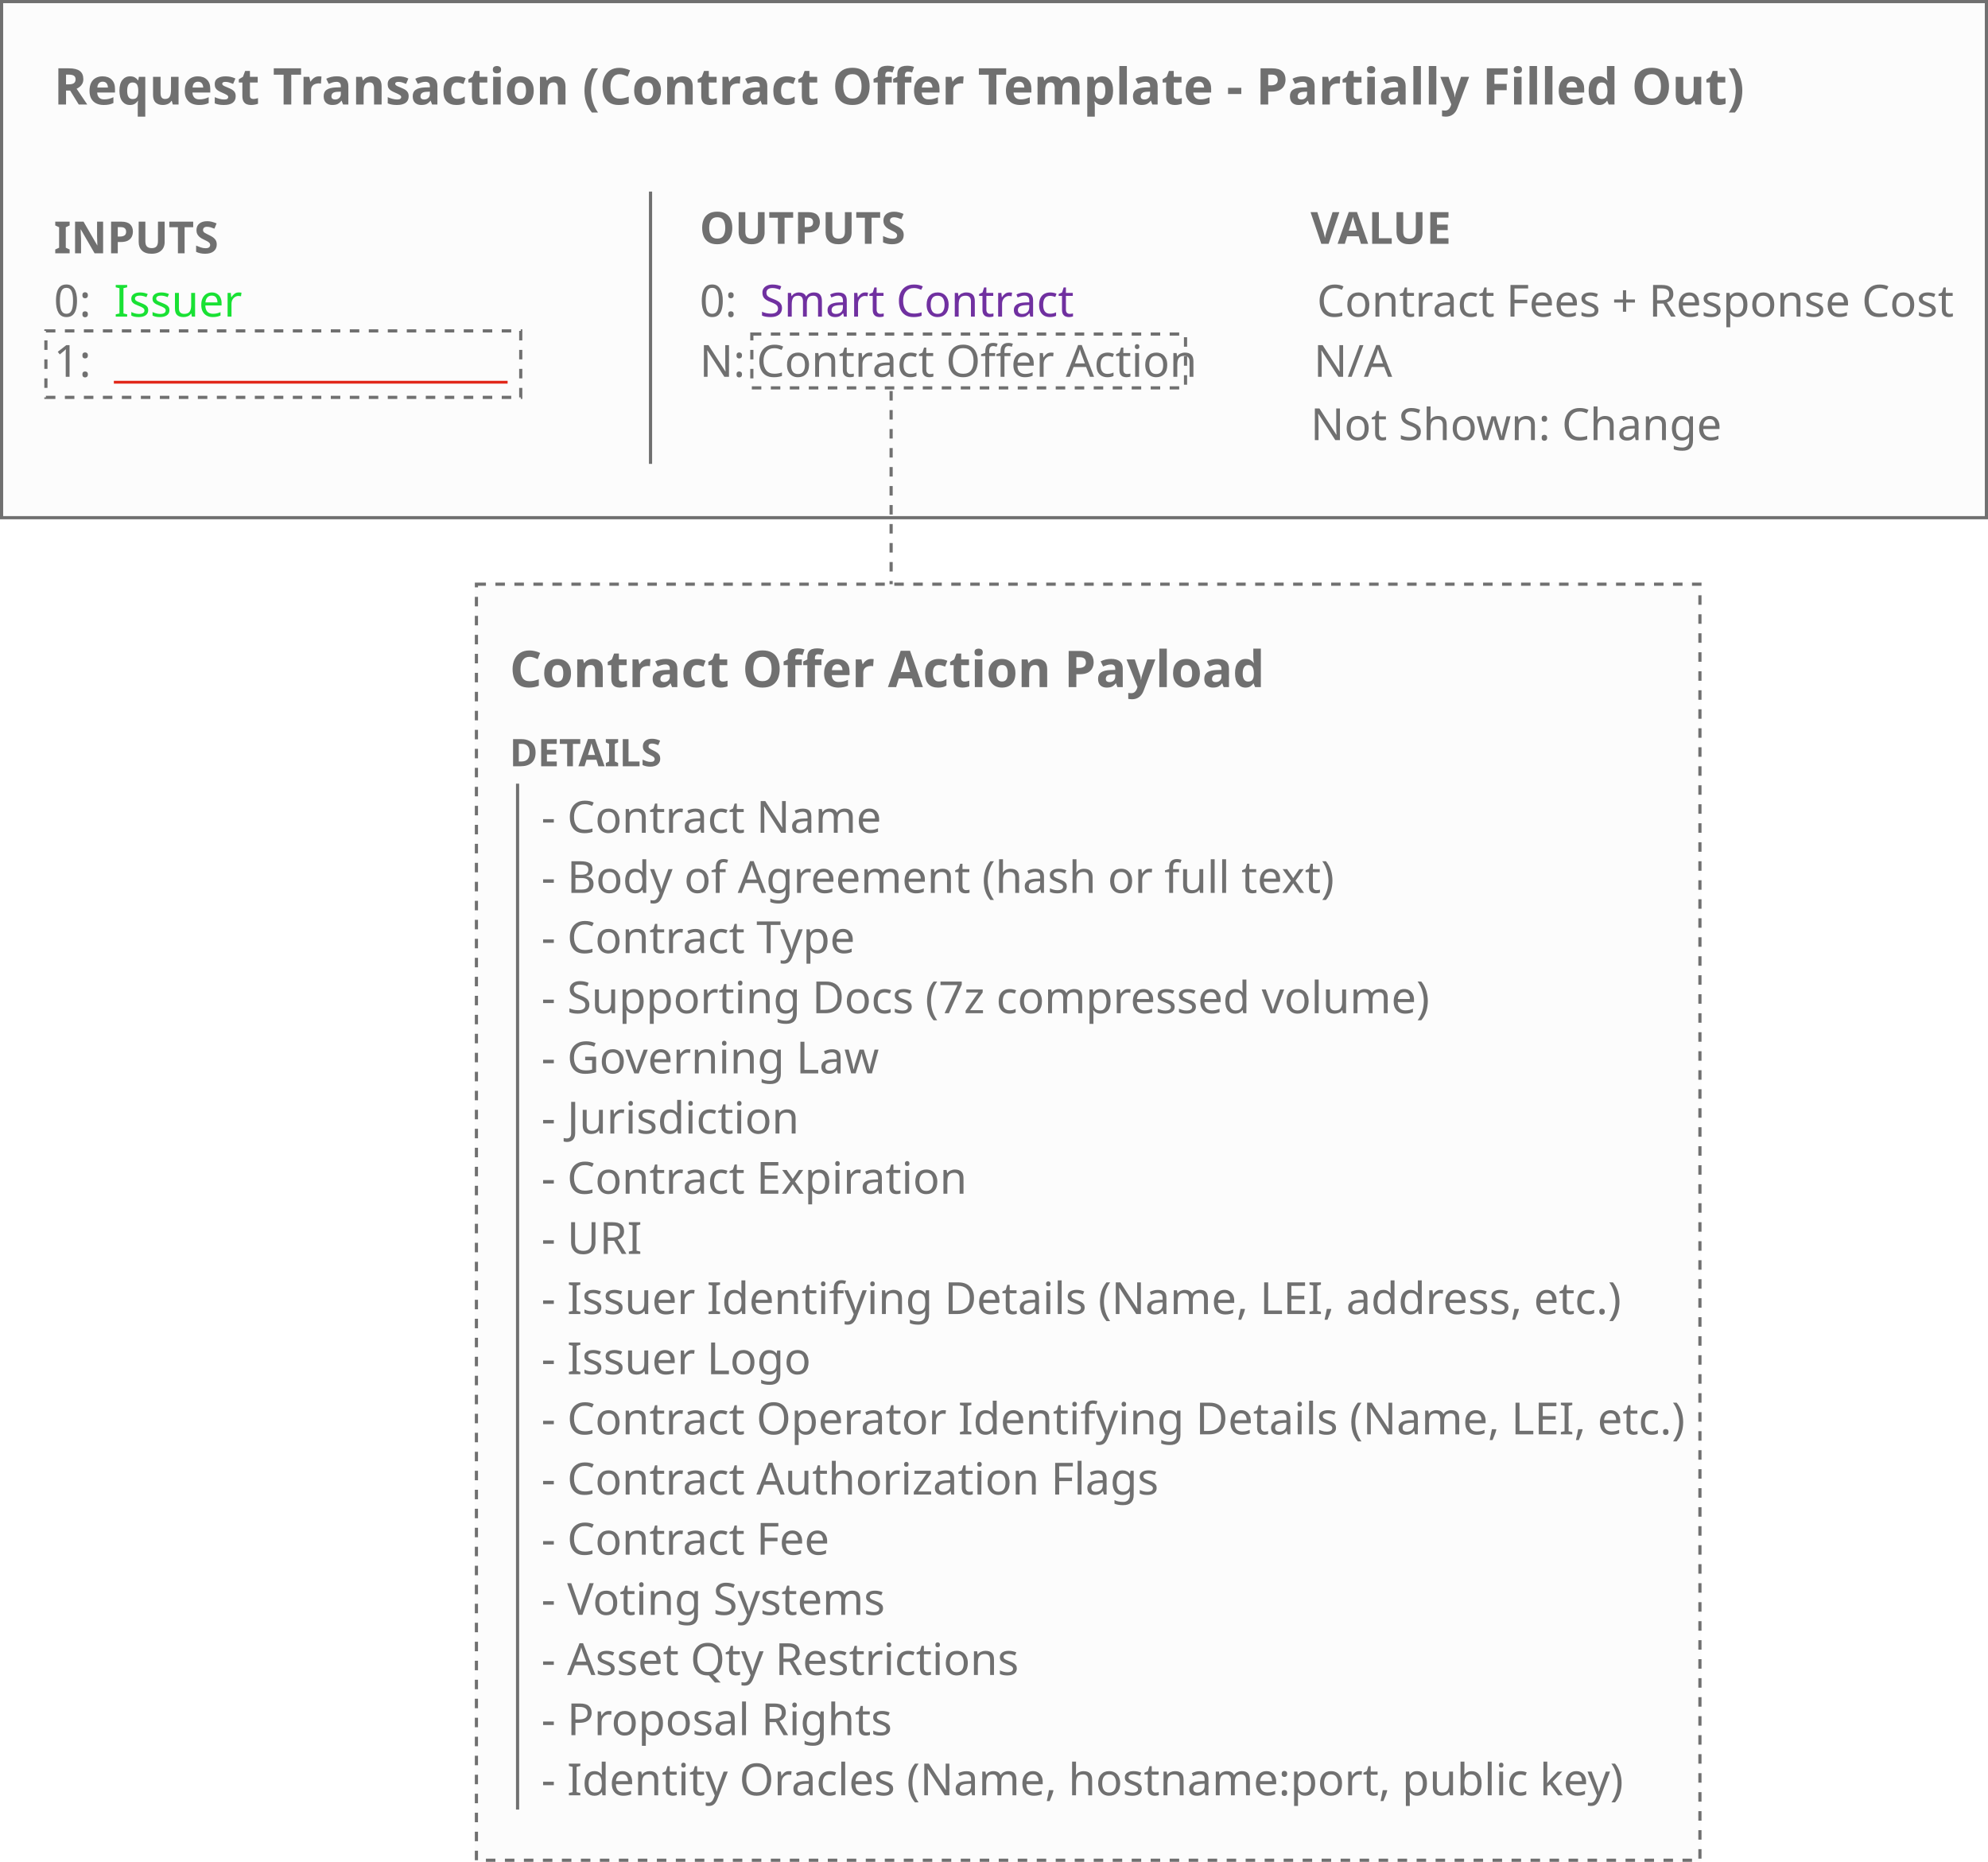
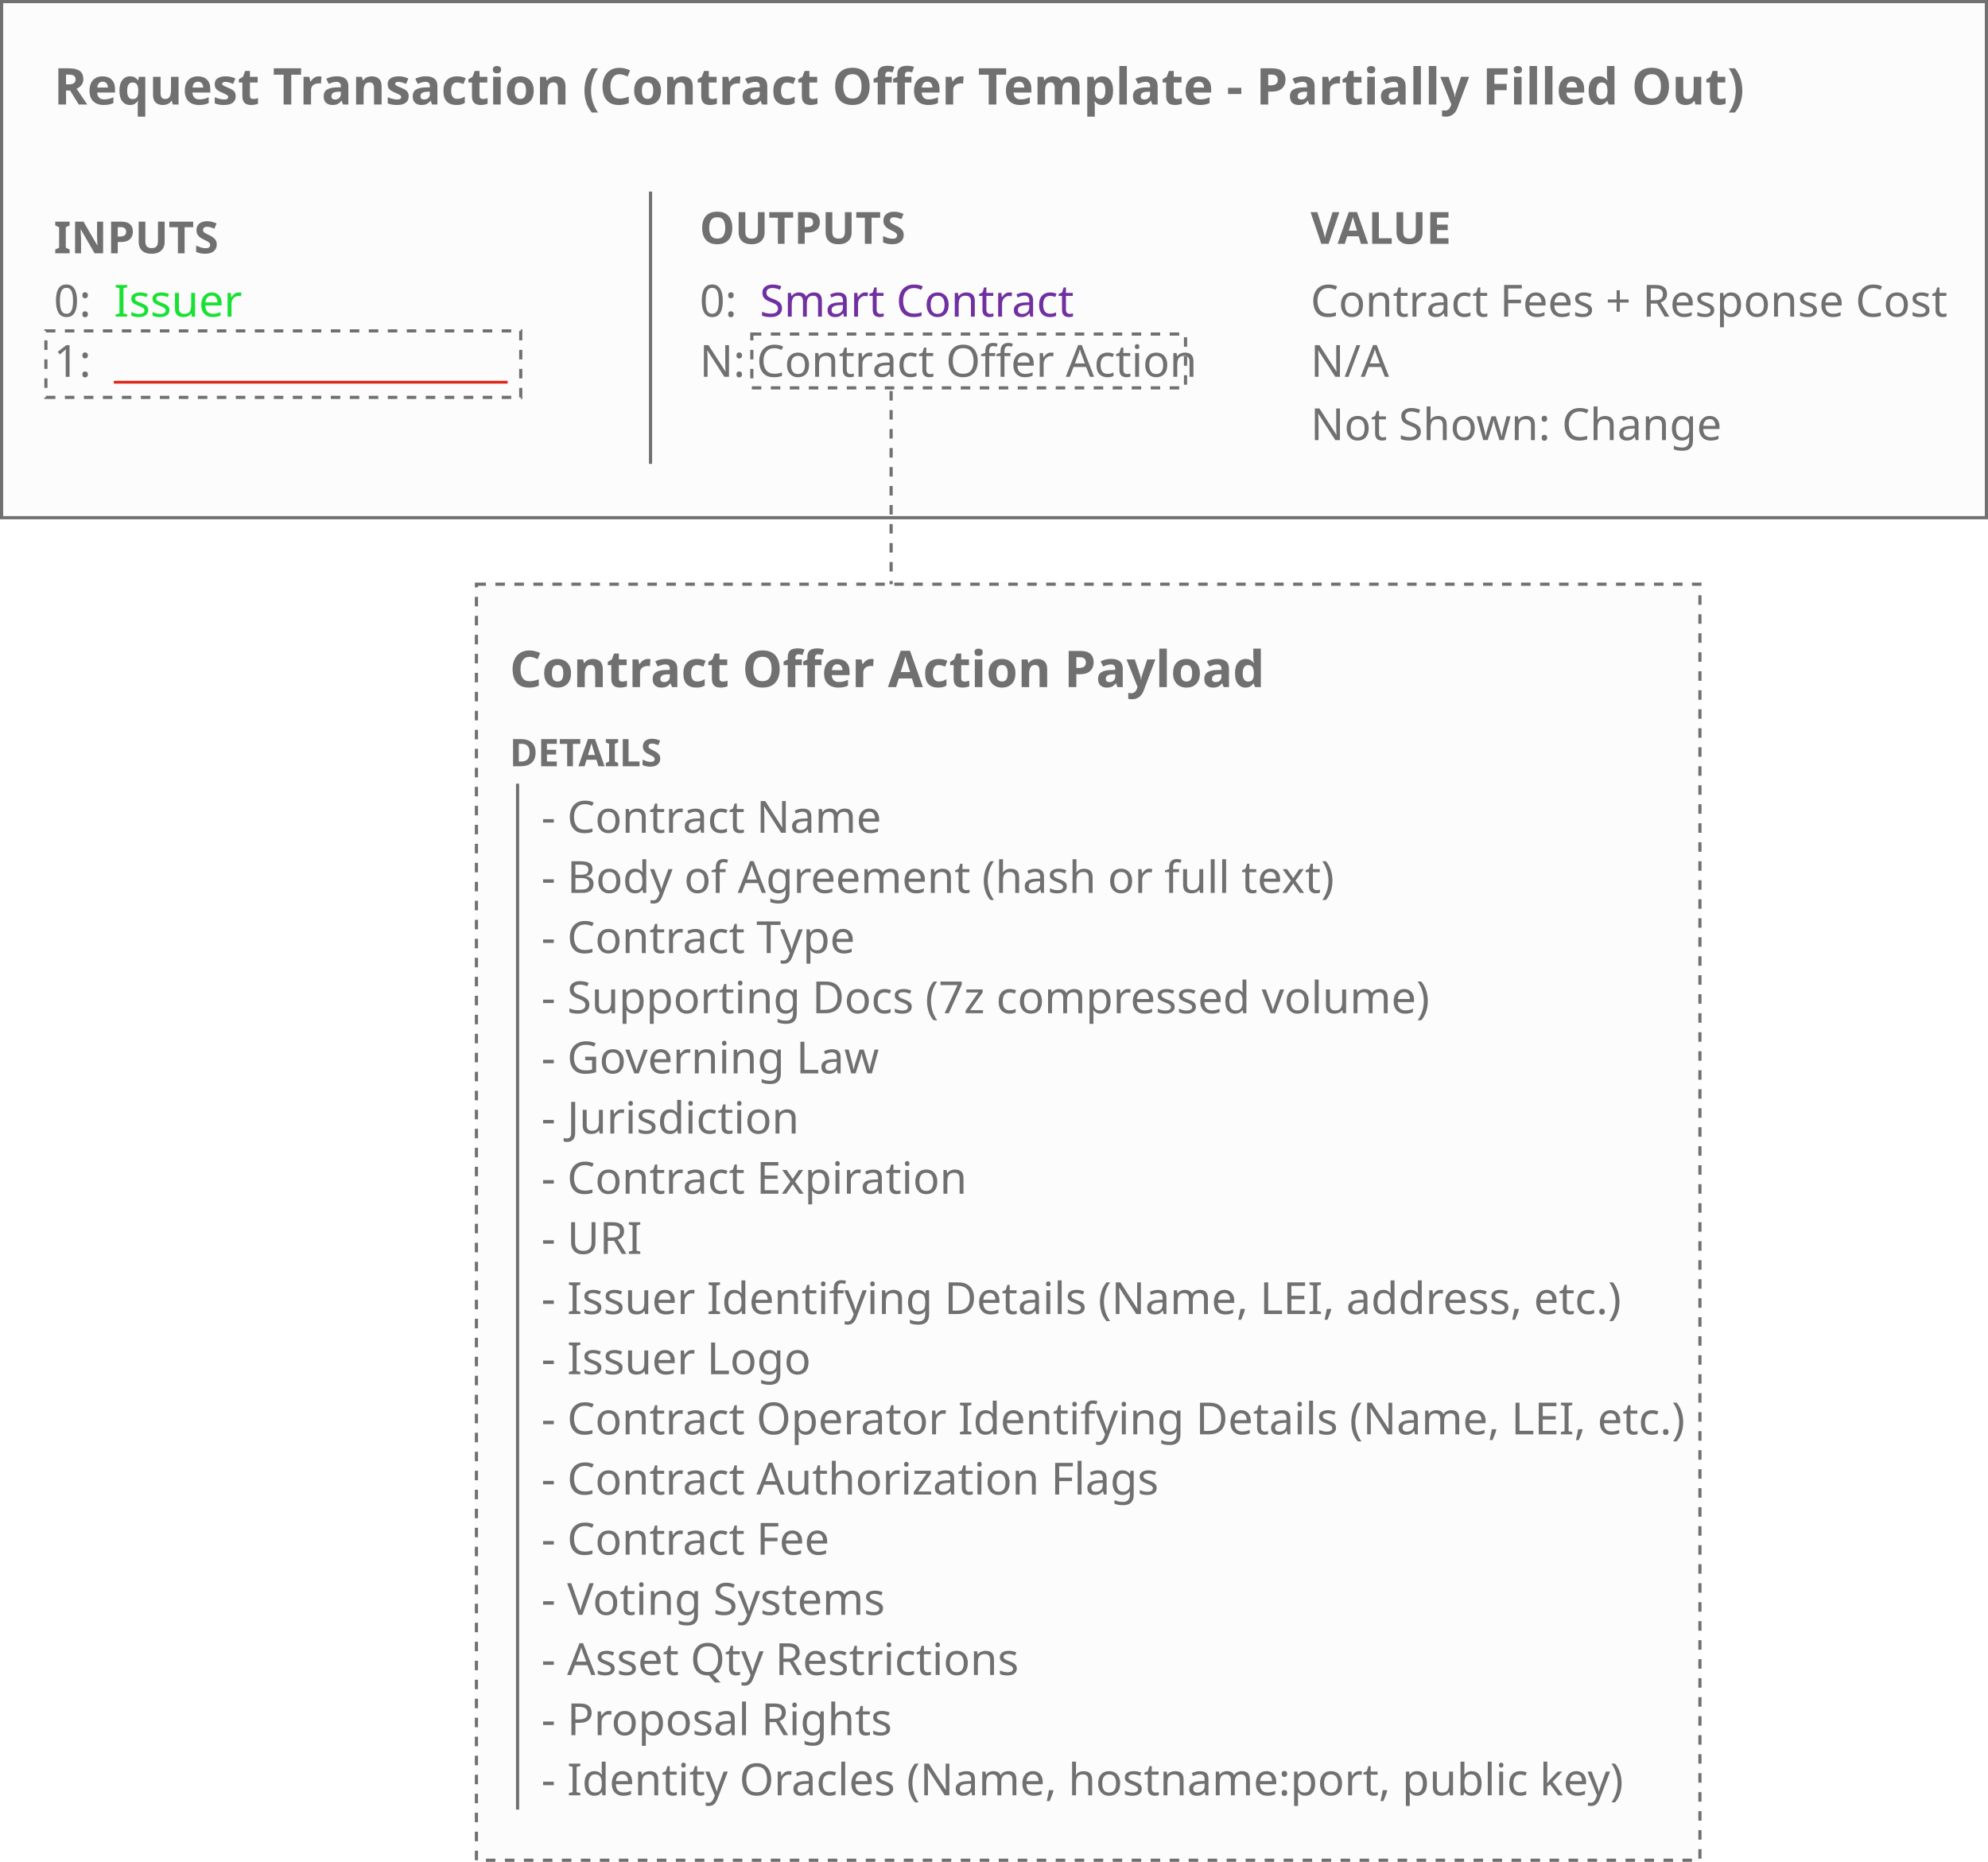
<svg xmlns="http://www.w3.org/2000/svg" width="628" height="588" viewBox="0 0 628 588">
  <g id="contract-offer-action-template" transform="translate(-10160 901)">
    <g id="Rectangle_261" data-name="Rectangle 261" transform="translate(10160 -901)" fill="#fcfcfc" stroke="#707070" stroke-width="1">
      <rect width="628" height="164" stroke="none" />
      <rect x="0.5" y="0.5" width="627" height="163" fill="none" />
    </g>
    <text id="Issuer" transform="translate(10196 -801)" fill="#19e134" font-size="14" font-family="SegoeUI, Segoe UI">
      <tspan x="0" y="0">Issuer</tspan>
    </text>
    <text id="Request_Transaction_Contract_Offer_Template_-_Partially_Filled_Out_" data-name="Request Transaction (Contract Offer Template - Partially Filled Out)" transform="translate(10177 -868)" fill="#707070" font-size="16" font-family="SegoeUI-Semibold, Segoe UI" font-weight="600">
      <tspan x="0" y="0">Request Transaction (Contract Offer Template - Partially Filled Out)</tspan>
    </text>
    <line id="Line_318" data-name="Line 318" y2="86" transform="translate(10365.5 -840.5)" fill="none" stroke="#707070" stroke-width="1" />
    <text id="INPUTS" transform="translate(10177 -836)" fill="#707070" font-size="14" font-family="SegoeUI-Bold, Segoe UI" font-weight="700">
      <tspan x="0" y="15">INPUTS</tspan>
    </text>
    <text id="OUTPUTS_" data-name="OUTPUTS " transform="translate(10381 -839)" fill="#707070" font-size="14" font-family="SegoeUI-Bold, Segoe UI" font-weight="700">
      <tspan x="0" y="15">OUTPUTS </tspan>
    </text>
    <text id="_0:_" data-name="0: " transform="translate(10177 -801)" fill="#707070" font-size="14" font-family="SegoeUI, Segoe UI">
      <tspan x="0" y="0">0: </tspan>
    </text>
    <text id="VALUE" transform="translate(10574 -839)" fill="#707070" font-size="14" font-family="SegoeUI-Bold, Segoe UI" font-weight="700">
      <tspan x="0" y="15">VALUE</tspan>
    </text>
    <text id="_0:_2" data-name="0: " transform="translate(10381 -801)" fill="#707070" font-size="14" font-family="SegoeUI, Segoe UI">
      <tspan x="0" y="0">0: </tspan>
    </text>
    <text id="Smart_Contract" data-name="Smart Contract" transform="translate(10400 -801)" fill="#7030a0" font-size="14" font-family="SegoeUI, Segoe UI">
      <tspan x="0" y="0">Smart Contract</tspan>
    </text>
-     <text id="Contract_Fees_Response_Cost_" data-name="Contract Fees + Response Cost " transform="translate(10576 -801)" fill="#707070" font-size="14" font-family="SegoeUI, Segoe UI">
+     <text id="Contract_Fees_Response_Cost_" data-name="Contract Fees + Response Cost " transform="translate(10574 -801)" fill="#707070" font-size="14" font-family="SegoeUI, Segoe UI">
      <tspan x="0" y="0">Contract Fees + Response Cost </tspan>
    </text>
    <g id="Rectangle_262" data-name="Rectangle 262" transform="translate(10397 -796)" fill="none" stroke="#707070" stroke-width="1" stroke-dasharray="3">
      <rect width="138" height="18" stroke="none" />
      <rect x="0.5" y="0.5" width="137" height="17" fill="none" />
    </g>
    <text id="N:_" data-name="N: " transform="translate(10381 -782)" fill="#707070" font-size="14" font-family="SegoeUI, Segoe UI">
      <tspan x="0" y="0">N: </tspan>
    </text>
    <text id="Contract_Offer_Action" data-name="Contract Offer Action" transform="translate(10399 -782)" fill="#707070" font-size="14" font-family="SegoeUI, Segoe UI">
      <tspan x="0" y="0">Contract Offer Action</tspan>
    </text>
-     <text id="N_A" data-name="N/A" transform="translate(10575 -782)" fill="#707070" font-size="14" font-family="SegoeUI, Segoe UI">
+     <text id="N_A" data-name="N/A" transform="translate(10574 -782)" fill="#707070" font-size="14" font-family="SegoeUI, Segoe UI">
      <tspan x="0" y="0">N/A</tspan>
    </text>
    <g id="Rectangle_263" data-name="Rectangle 263" transform="translate(10310 -717)" fill="#fcfcfc" stroke="#707070" stroke-width="1" stroke-dasharray="3">
      <rect width="387.499" height="404" stroke="none" />
      <rect x="0.5" y="0.5" width="386.499" height="403" fill="none" />
    </g>
    <text id="Contract_Offer_Action_Payload" data-name="Contract Offer Action Payload" transform="translate(10321 -684)" fill="#707070" font-size="16" font-family="SegoeUI-Semibold, Segoe UI" font-weight="600">
      <tspan x="0" y="0">Contract Offer Action Payload</tspan>
    </text>
    <line id="Line_319" data-name="Line 319" y2="61" transform="translate(10441.5 -777.5)" fill="none" stroke="#707070" stroke-width="1" stroke-dasharray="3" />
    <text id="Not_Shown:_Change" data-name="Not Shown: Change" transform="translate(10574 -762)" fill="#707070" font-size="14" font-family="SegoeUI, Segoe UI">
      <tspan x="0" y="0">Not Shown: Change</tspan>
    </text>
    <line id="Line_320" data-name="Line 320" y2="324" transform="translate(10323.5 -653.5)" fill="none" stroke="#707070" stroke-width="1" />
    <text id="DETAILS" transform="translate(10321 -672)" fill="#707070" font-size="12" font-family="SegoeUI-Bold, Segoe UI" font-weight="700">
      <tspan x="0" y="13">DETAILS</tspan>
    </text>
    <text id="_-_Contract_Name_-_Body_of_Agreement_hash_or_full_text_-_Contract_Type_-_Supporting_Docs_7z_compressed_volume_-_Governing_Law_-_Jurisdiction_-_Contract_Expiration_-_URI_-_Issuer_Identifying_Details_Name_LEI_address_etc._-_Issuer_Logo_-_Contract_Ope" data-name="- Contract Name - Body of Agreement (hash or full text) - Contract Type - Supporting Docs (7z compressed volume) - Governing Law - Jurisdiction - Contract Expiration - URI - Issuer Identifying Details (Name, LEI, address, etc.) - Issuer Logo - Contract Ope" transform="translate(10331 -638)" fill="#707070" font-size="14" font-family="SegoeUI, Segoe UI">
      <tspan x="0" y="0">- Contract Name</tspan>
      <tspan x="0" y="19">- Body of Agreement (hash or full text)</tspan>
      <tspan x="0" y="38">- Contract Type</tspan>
      <tspan x="0" y="57">- Supporting Docs (7z compressed volume)</tspan>
      <tspan x="0" y="76">- Governing Law</tspan>
      <tspan x="0" y="95">- Jurisdiction</tspan>
      <tspan x="0" y="114">- Contract Expiration</tspan>
      <tspan x="0" y="133">- URI</tspan>
      <tspan x="0" y="152">- Issuer Identifying Details (Name, LEI, address, etc.)</tspan>
      <tspan x="0" y="171">- Issuer Logo</tspan>
      <tspan x="0" y="190">- Contract Operator Identifying Details (Name, LEI, etc.)</tspan>
      <tspan x="0" y="209">- Contract Authorization Flags</tspan>
      <tspan x="0" y="228">- Contract Fee</tspan>
      <tspan x="0" y="247">- Voting Systems</tspan>
      <tspan x="0" y="266">- Asset Qty Restrictions</tspan>
      <tspan x="0" y="285">- Proposal Rights</tspan>
      <tspan x="0" y="304">- Identity Oracles (Name, hostname:port, public key)</tspan>
    </text>
    <text id="____________________" transform="translate(10196 -782)" fill="#e12719" font-size="14" font-family="SegoeUI, Segoe UI">
      <tspan x="0" y="0">____________________</tspan>
    </text>
    <text id="_1:_" data-name="1: " transform="translate(10177 -782)" fill="#707070" font-size="14" font-family="SegoeUI, Segoe UI">
      <tspan x="0" y="0">1: </tspan>
    </text>
    <g id="Rectangle_315" data-name="Rectangle 315" transform="translate(10174 -797)" fill="none" stroke="#707070" stroke-width="1" stroke-dasharray="3">
      <rect width="151" height="22" stroke="none" />
      <rect x="0.5" y="0.5" width="150" height="21" fill="none" />
    </g>
  </g>
</svg>
